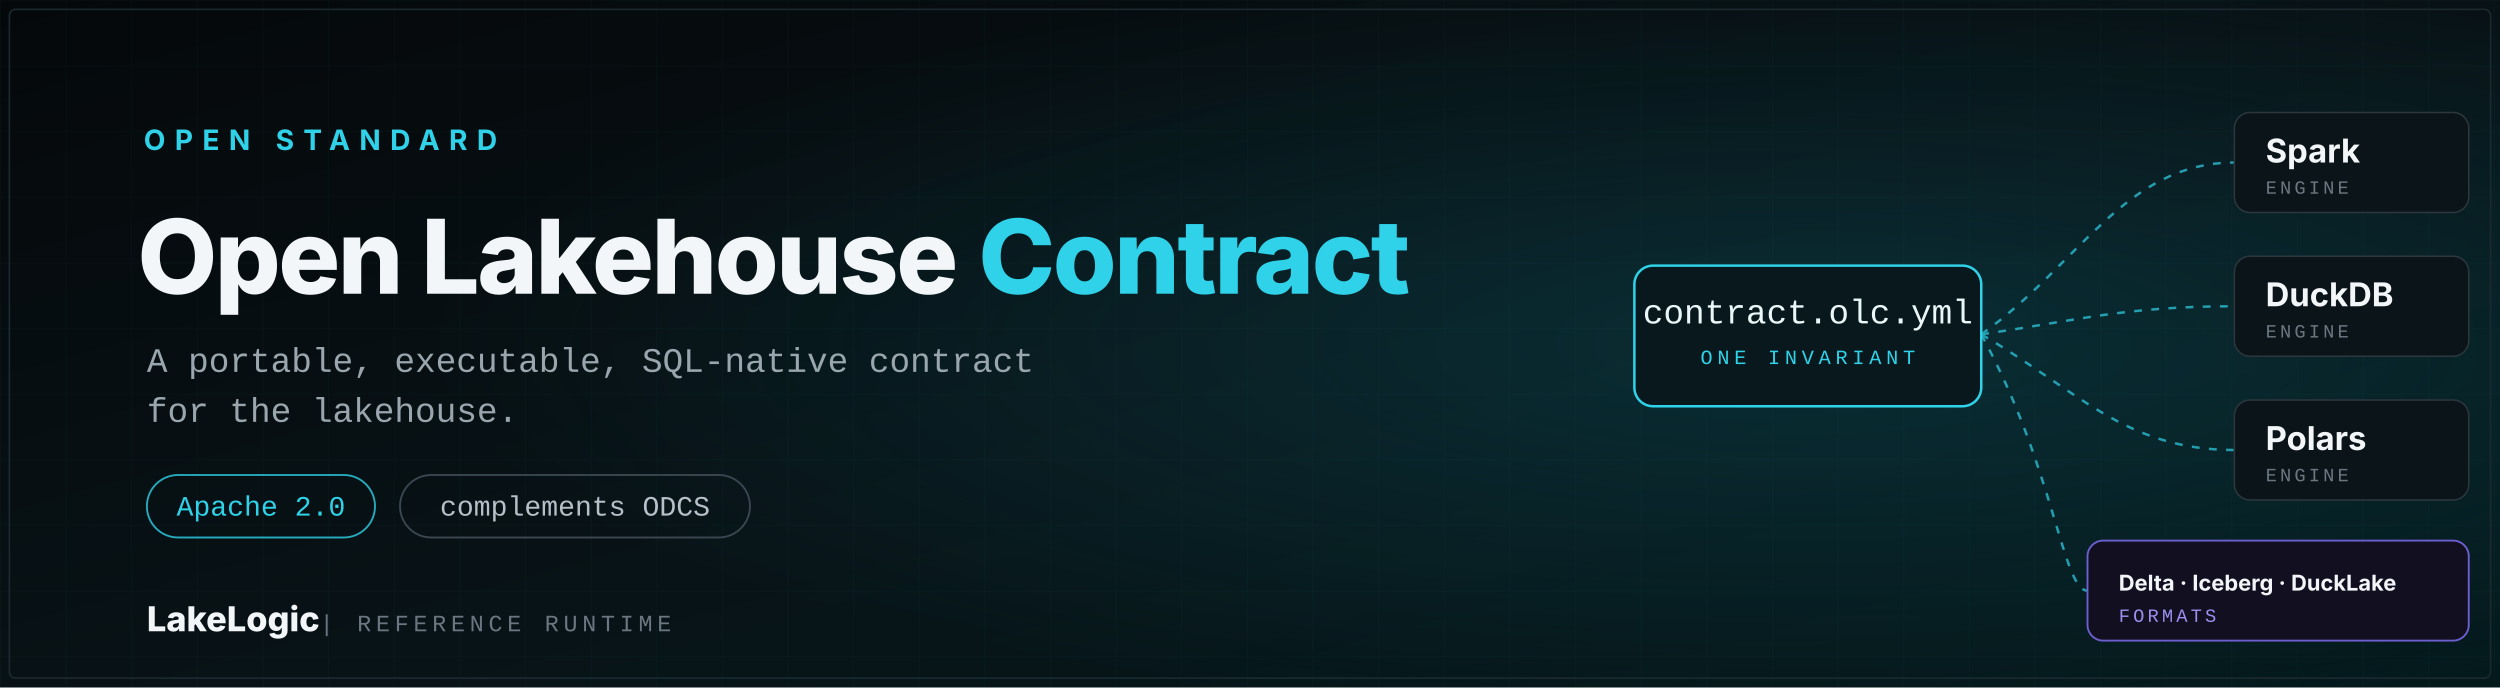
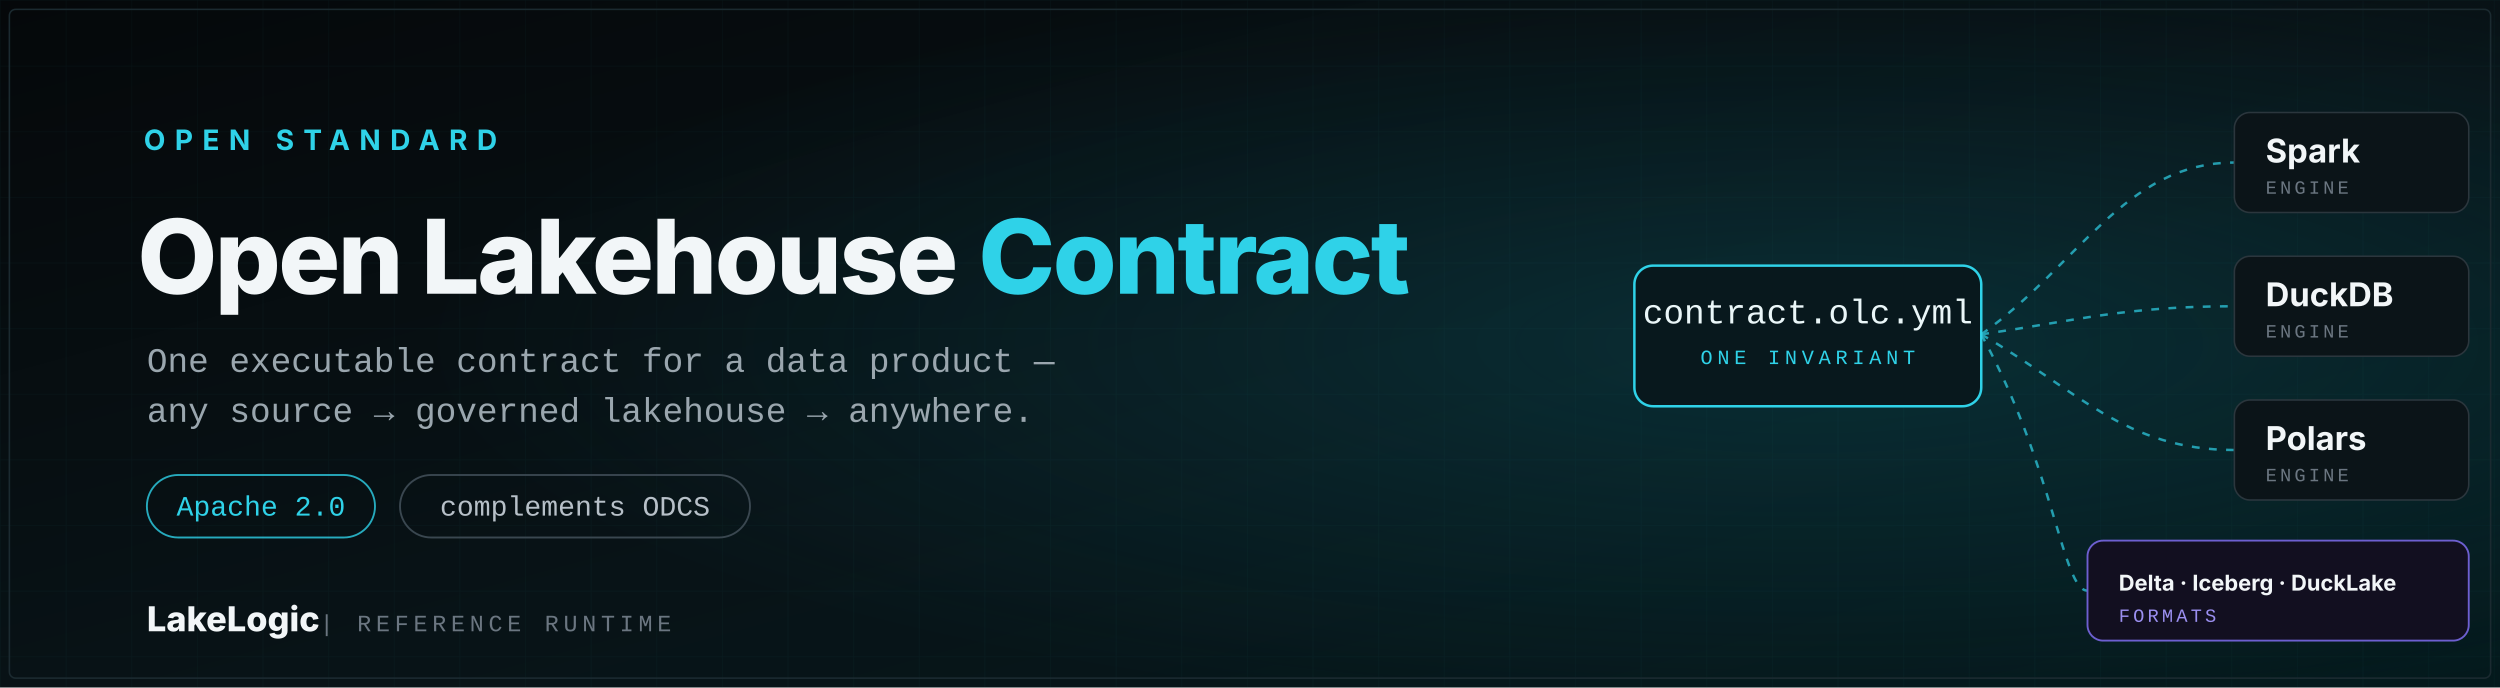
<svg xmlns="http://www.w3.org/2000/svg" viewBox="0 0 1600 440" width="1600" height="440" role="img" aria-label="Open Lakehouse Contract — one contract, executed across Spark, DuckDB, and Polars into Delta, Iceberg, and DuckLake">
  <defs>
    <linearGradient id="bg" x1="0" y1="0" x2="1" y2="1">
      <stop offset="0" stop-color="#05080a" />
      <stop offset="0.55" stop-color="#081317" />
      <stop offset="1" stop-color="#04191c" />
    </linearGradient>
    <radialGradient id="glow" cx="0.72" cy="0.5" r="0.55">
      <stop offset="0" stop-color="#0e6b78" stop-opacity="0.30" />
      <stop offset="1" stop-color="#0e6b78" stop-opacity="0" />
    </radialGradient>
    <pattern id="grid" width="42" height="42" patternUnits="userSpaceOnUse">
      <path d="M42 0H0V42" fill="none" stroke="#2fd2e8" stroke-width="0.6" opacity="0.05" />
    </pattern>
    <style>
      .mono { font-family: ui-monospace, "SF Mono", Menlo, Consolas, "Liberation Mono", monospace; }
      .sans { font-family: Inter, "Segoe UI", system-ui, -apple-system, sans-serif; }
    </style>
  </defs>
  <rect width="1600" height="440" fill="url(#bg)" />
  <rect width="1600" height="440" fill="url(#grid)" />
  <rect width="1600" height="440" fill="url(#glow)" />
  <rect x="6" y="6" width="1588" height="428" rx="4" fill="none" stroke="#1b2a30" stroke-width="1" />
  <text x="92" y="96" class="sans" font-size="18" font-weight="700" letter-spacing="6" fill="#2fd2e8">OPEN STANDARD</text>
  <text x="88" y="188" class="sans" font-size="66" font-weight="800" letter-spacing="-1.5" fill="#f2f6f8">Open Lakehouse <tspan fill="#2fd2e8">Contract</tspan>
  </text>
-   <text x="94" y="238" class="mono" font-size="22" fill="#9aa6ae">A portable, executable, SQL-native contract</text>
-   <text x="94" y="270" class="mono" font-size="22" fill="#9aa6ae">for the lakehouse.</text>
+   <text x="94" y="238" class="mono" font-size="22" fill="#9aa6ae">One executable contract for a data product —</text>
+   <text x="94" y="270" class="mono" font-size="22" fill="#9aa6ae">any source → governed lakehouse → anywhere.</text>
  <rect x="94" y="304" width="146" height="40" rx="20" fill="none" stroke="#2fd2e8" stroke-opacity="0.8" stroke-width="1.2" />
  <text x="167" y="330" class="mono" font-size="18" fill="#2fd2e8" text-anchor="middle">Apache 2.0</text>
  <rect x="256" y="304" width="224" height="40" rx="20" fill="none" stroke="#3a4750" stroke-width="1.2" />
  <text x="368" y="330" class="mono" font-size="18" fill="#b7c0c8" text-anchor="middle">complements ODCS</text>
  <text x="94" y="404" class="sans" font-size="22" font-weight="800" fill="#f2f6f8">LakeLogic<tspan class="mono" font-weight="400" font-size="15" letter-spacing="3" fill="#6b7681">   |   REFERENCE RUNTIME</tspan>
  </text>
  <g fill="none" stroke="#2fd2e8" stroke-width="1.6" stroke-dasharray="5 6" opacity="0.7">
    <path d="M1268 214 C1330 170, 1360 104, 1430 104" />
    <path d="M1268 214 C1330 205, 1360 196, 1430 196" />
    <path d="M1268 214 C1330 250, 1360 288, 1430 288" />
    <path d="M1268 214 C1315 300, 1320 378, 1336 378" />
  </g>
  <rect x="1046" y="170" width="222" height="90" rx="12" fill="#08181d" stroke="#2fd2e8" stroke-width="1.6" />
  <text x="1157" y="207" class="mono" font-size="22" fill="#eaf6f8" text-anchor="middle">contract.olc.yml</text>
  <text x="1157" y="233" class="mono" font-size="13" letter-spacing="3" fill="#2fd2e8" text-anchor="middle">ONE INVARIANT</text>
  <g class="sans">
    <rect x="1430" y="72" width="150" height="64" rx="10" fill="#0b1418" stroke="#2b363d" stroke-width="1" />
    <text x="1450" y="104" font-size="21" font-weight="700" fill="#f2f6f8">Spark</text>
    <text x="1450" y="124" class="mono" font-size="12" letter-spacing="2" fill="#6b7681">ENGINE</text>
    <rect x="1430" y="164" width="150" height="64" rx="10" fill="#0b1418" stroke="#2b363d" stroke-width="1" />
    <text x="1450" y="196" font-size="21" font-weight="700" fill="#f2f6f8">DuckDB</text>
    <text x="1450" y="216" class="mono" font-size="12" letter-spacing="2" fill="#6b7681">ENGINE</text>
    <rect x="1430" y="256" width="150" height="64" rx="10" fill="#0b1418" stroke="#2b363d" stroke-width="1" />
    <text x="1450" y="288" font-size="21" font-weight="700" fill="#f2f6f8">Polars</text>
    <text x="1450" y="308" class="mono" font-size="12" letter-spacing="2" fill="#6b7681">ENGINE</text>
  </g>
  <rect x="1336" y="346" width="244" height="64" rx="10" fill="#120f20" stroke="#6d5fd0" stroke-width="1.2" />
  <text x="1356" y="378" class="sans" font-size="14" font-weight="700" fill="#f2f6f8">Delta · Iceberg · DuckLake</text>
  <text x="1356" y="398" class="mono" font-size="12" letter-spacing="2" fill="#9b8ff0">FORMATS</text>
</svg>
